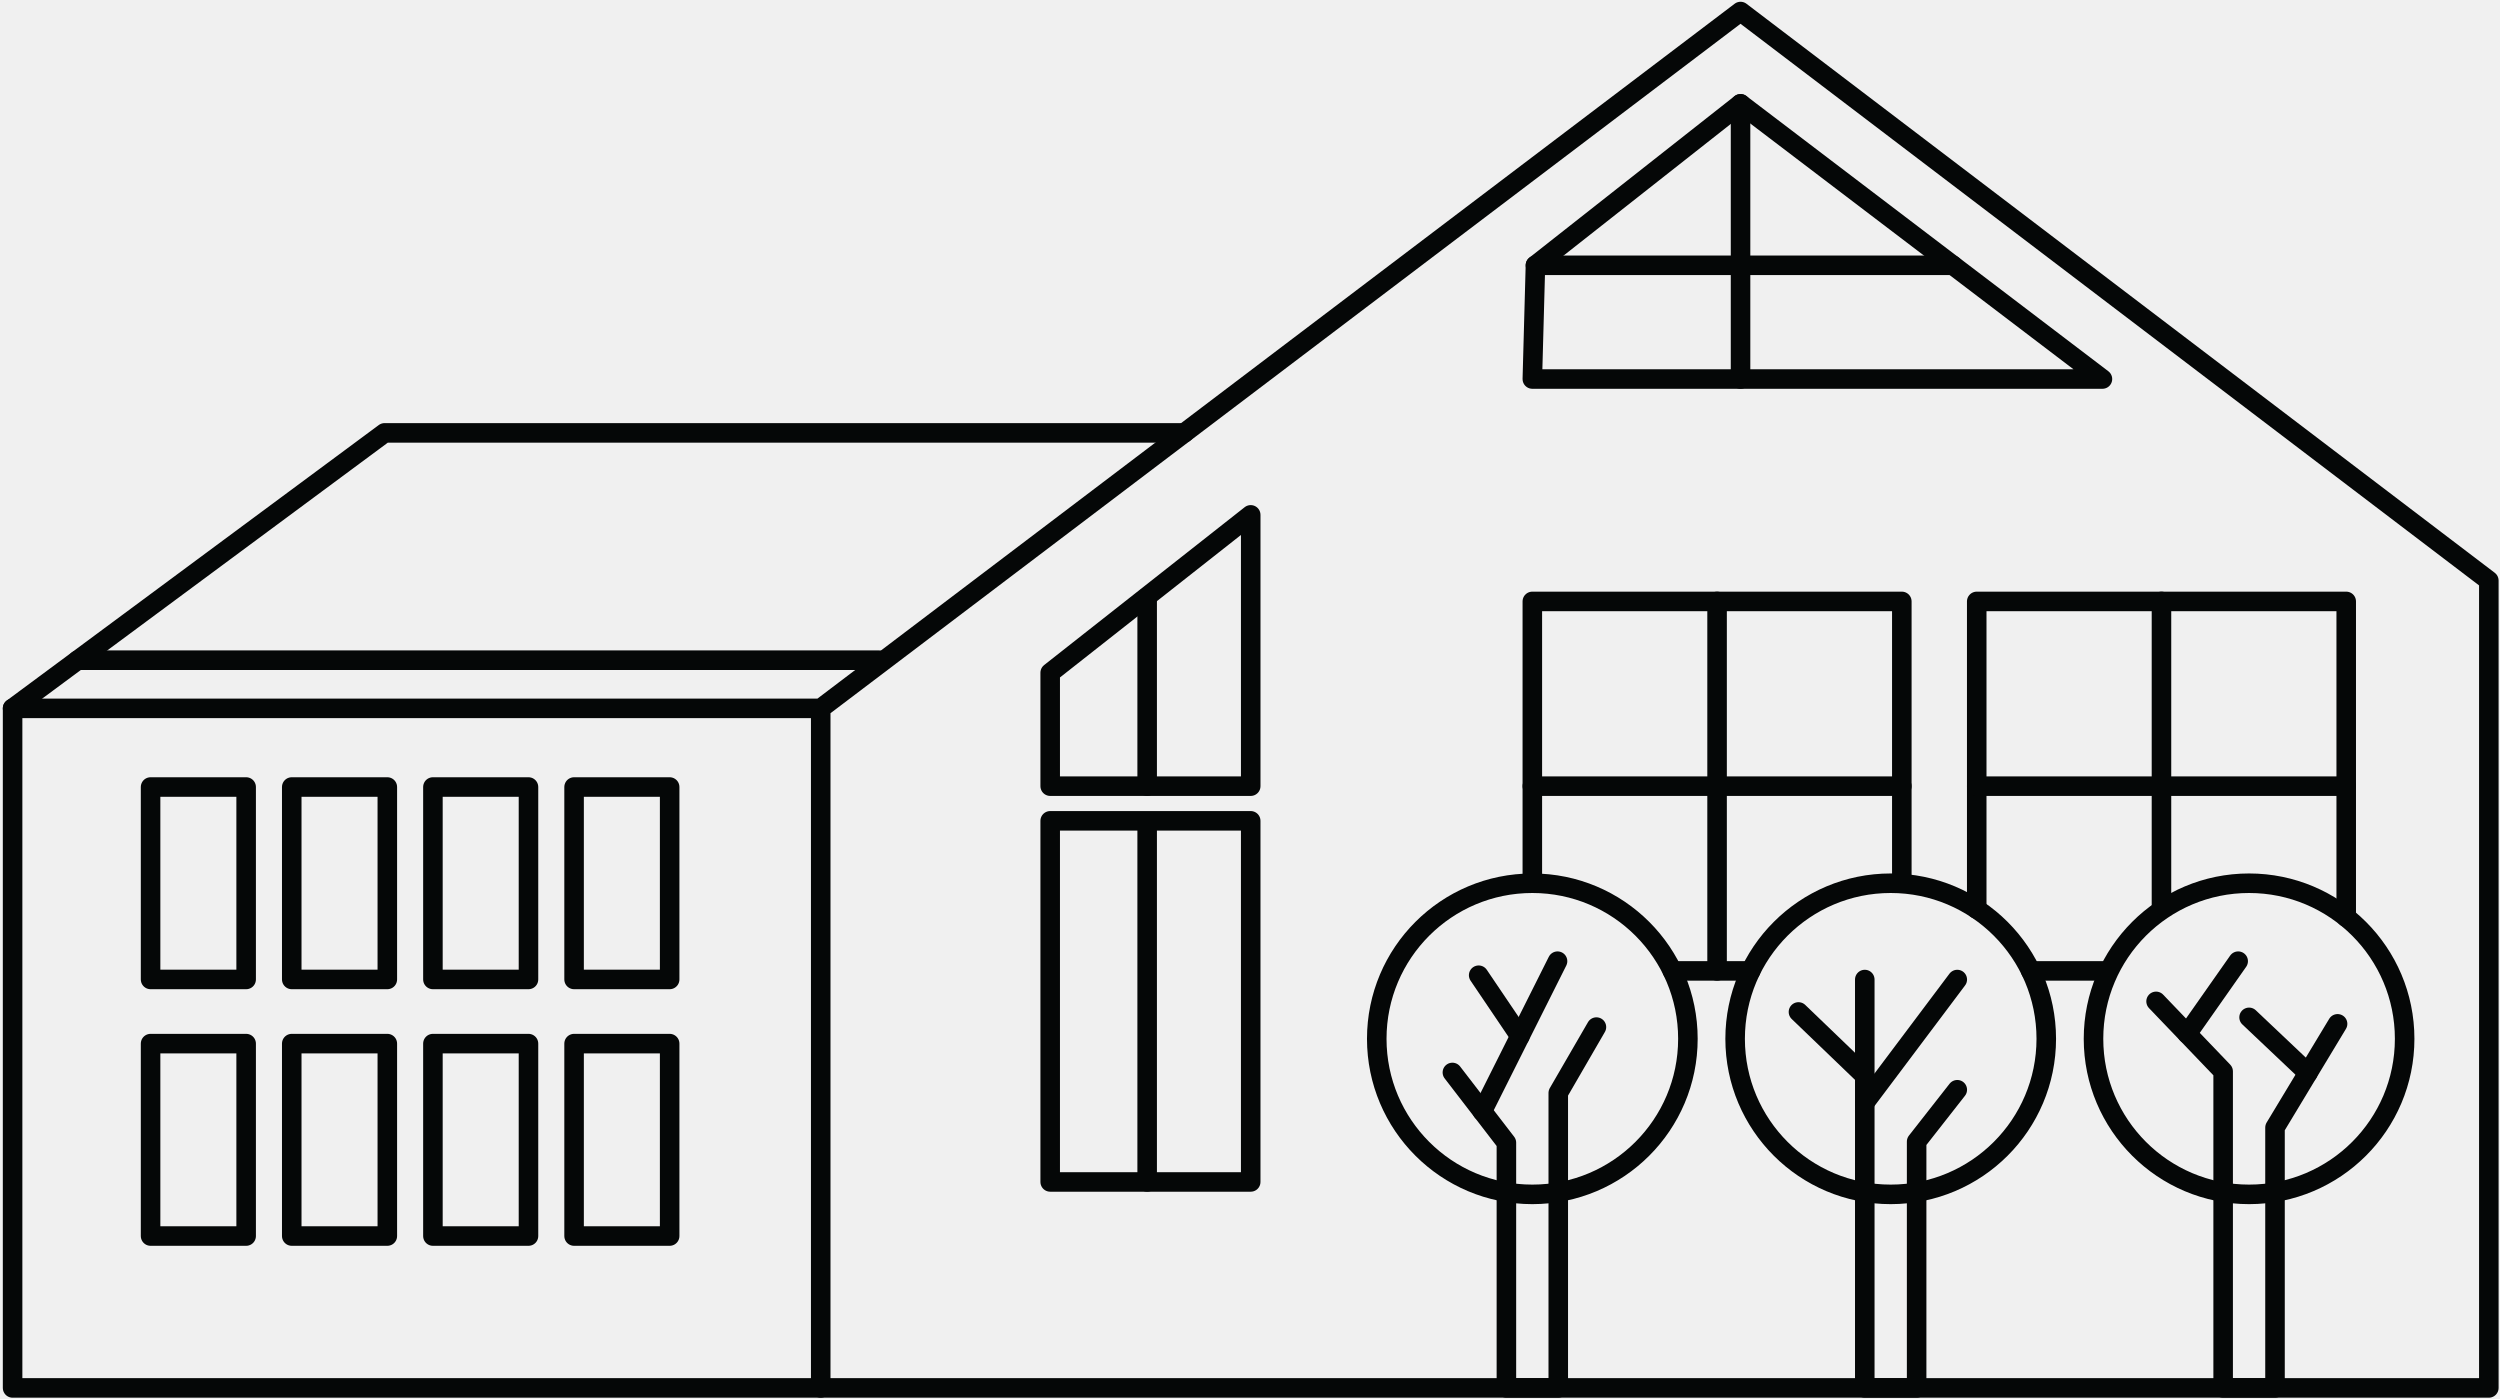
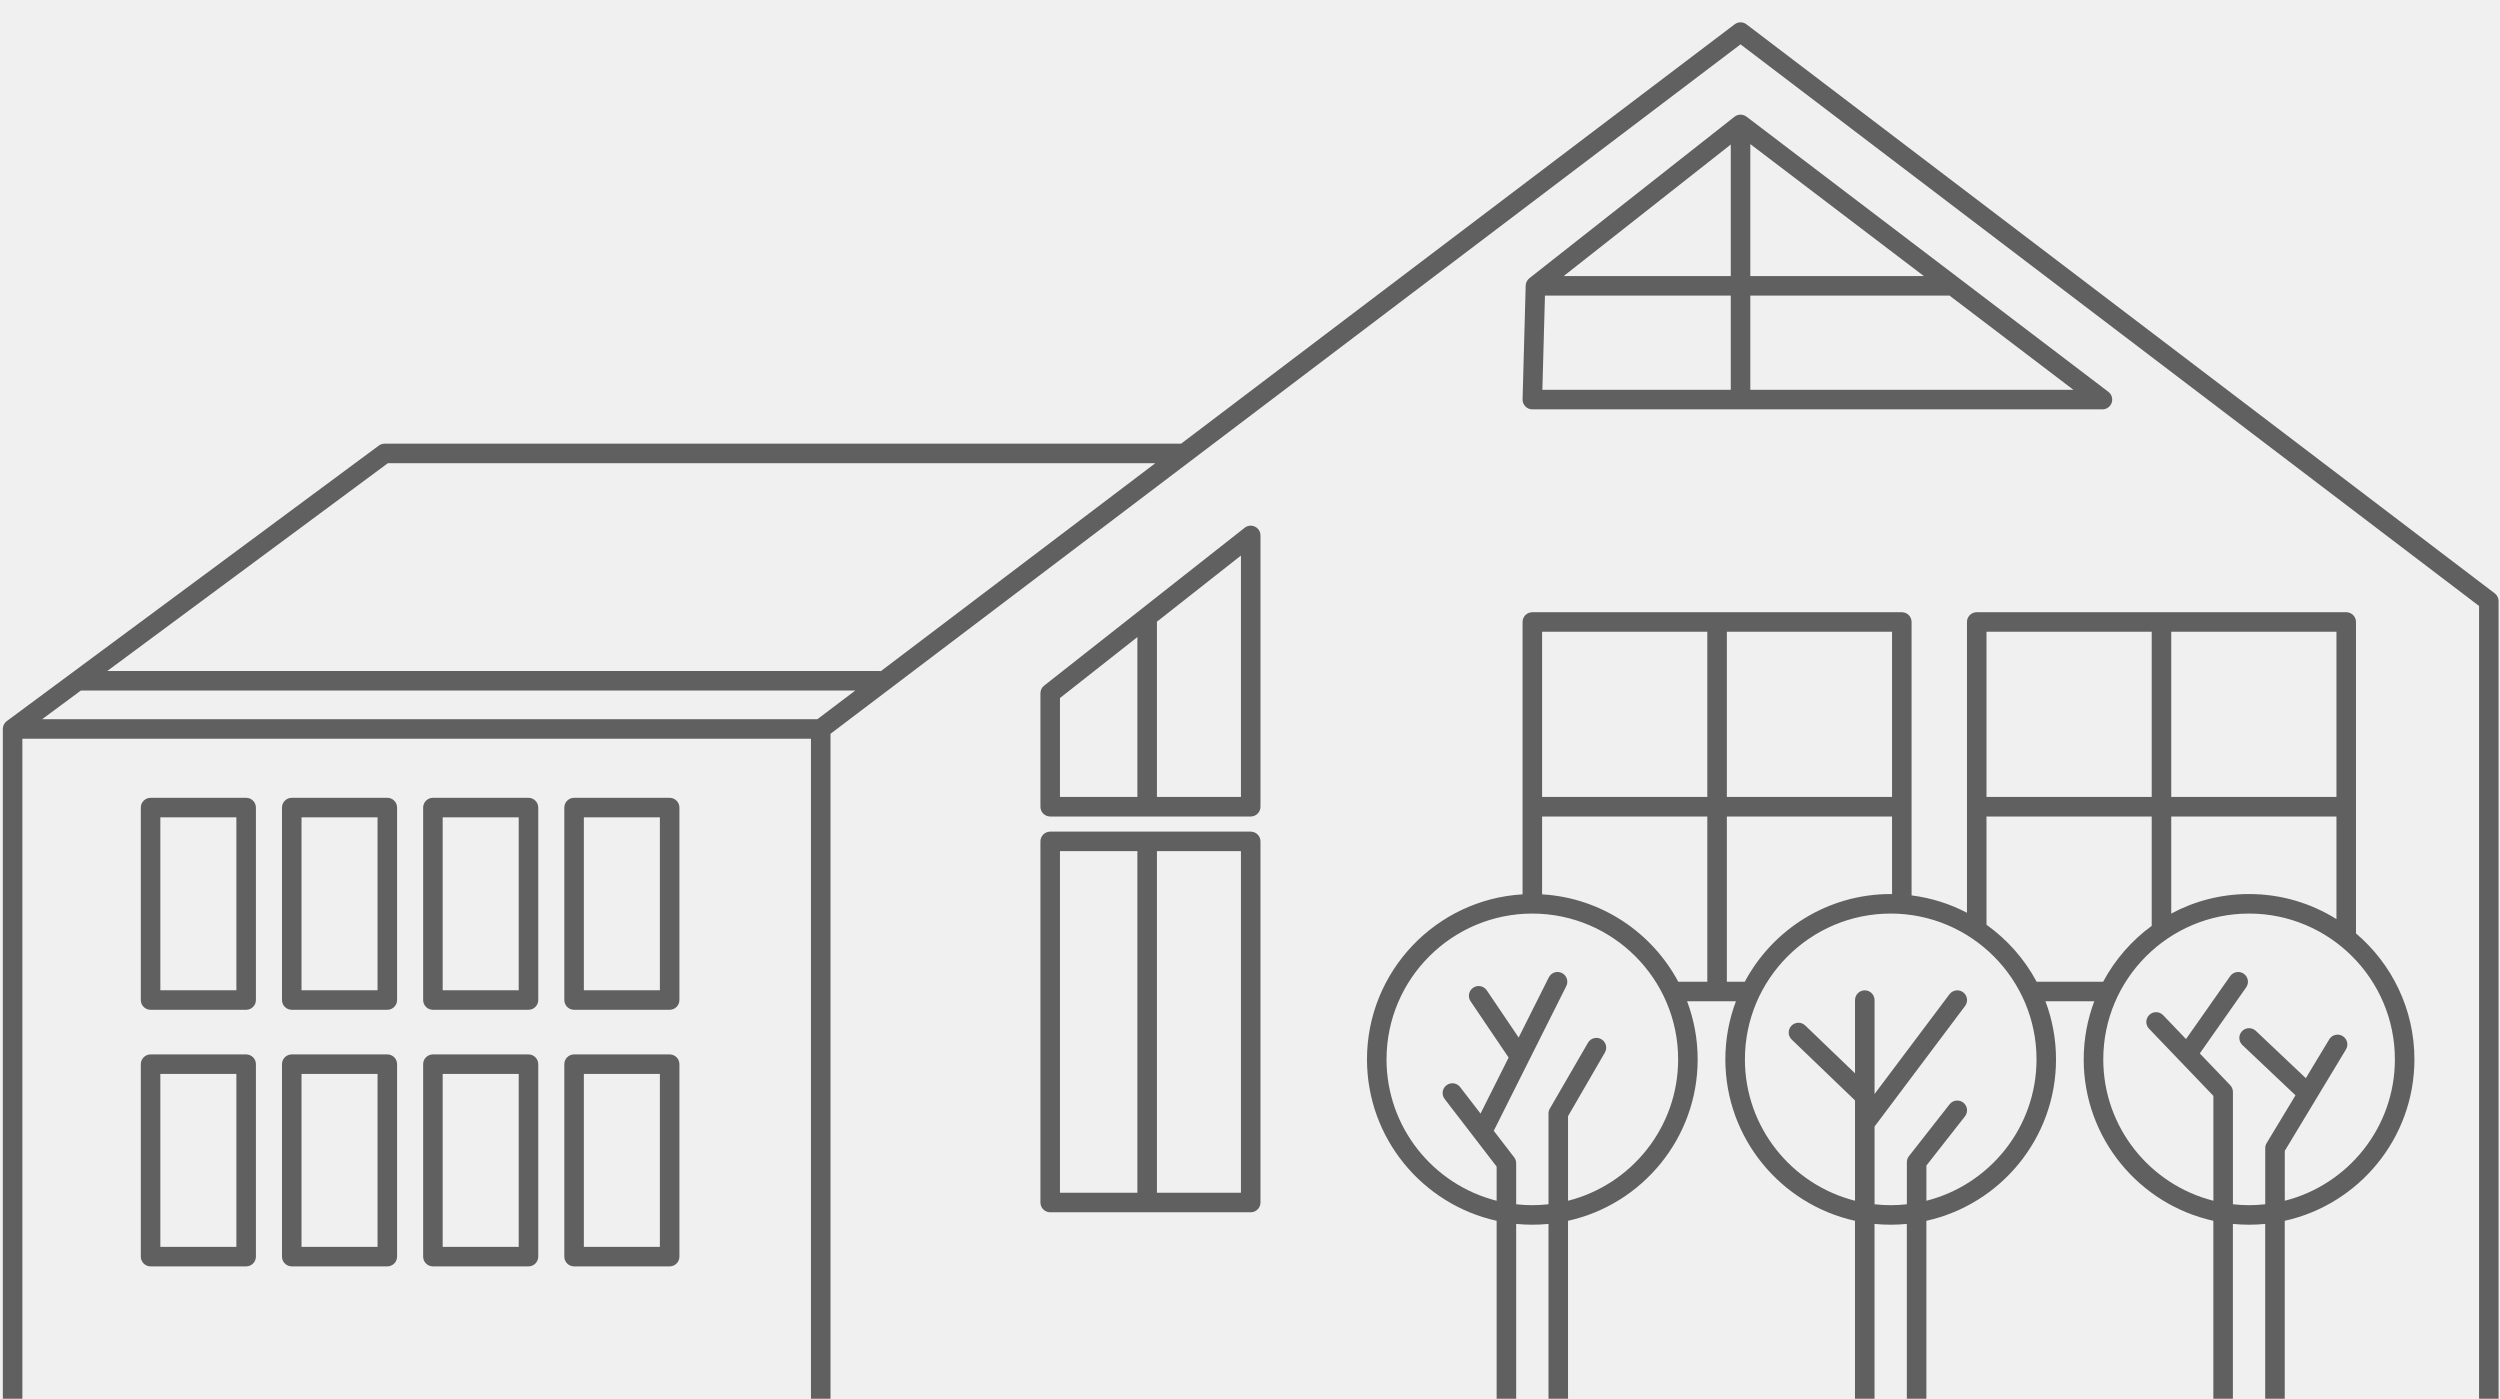
<svg xmlns="http://www.w3.org/2000/svg" version="1.1" id="Vrstva_1" x="0px" y="0px" viewBox="0 0 383.889 214.783" style="enable-background:new 0 0 383.889 214.783;" xml:space="preserve">
  <style type="text/css">
- 	.st0{fill:none;stroke:#050707;stroke-width:3;stroke-linecap:round;stroke-linejoin:round;stroke-miterlimit:10;}
+ 	.st0{fill:#606060;}
+ 	.st1{fill:#FFFFFF;}
</style>
-   <path class="st0" d="M181.867,66.47H59.061L1.934,108.774v104.35c0,0,121.438,0,124.092,0" />
-   <polygon class="st0" points="161.263,103.299 192.054,79.06 192.054,120.719 161.263,120.719 " />
-   <polygon class="st0" points="235.298,58.201 235.776,40.737 267.271,15.943 322.841,58.201 " />
-   <polyline class="st0" points="1.934,108.774 126.026,108.774 267.271,1.77 382.173,89.147 382.173,213.124 126.026,213.124   126.026,108.774 " />
-   <line class="st0" x1="268.83" y1="149.087" x2="256.797" y2="149.087" />
-   <polyline class="st0" points="235.298,135.625 235.298,92.35 292.035,92.35 292.035,135.447 " />
-   <line class="st0" x1="323.602" y1="149.087" x2="311.827" y2="149.087" />
-   <polyline class="st0" points="303.538,139.608 303.538,92.35 360.275,92.35 360.275,140.854 " />
-   <line class="st0" x1="263.667" y1="92.35" x2="263.667" y2="149.087" />
-   <line class="st0" x1="235.298" y1="120.719" x2="292.035" y2="120.719" />
-   <line class="st0" x1="331.906" y1="92.35" x2="331.906" y2="139.428" />
-   <line class="st0" x1="303.538" y1="120.719" x2="360.275" y2="120.719" />
-   <line class="st0" x1="267.271" y1="15.943" x2="267.271" y2="58.201" />
-   <line class="st0" x1="235.776" y1="40.737" x2="299.876" y2="40.737" />
-   <rect x="161.263" y="126.042" class="st0" width="30.79" height="55.451" />
-   <circle class="st0" cx="235.298" cy="159.514" r="23.889" />
-   <circle class="st0" cx="290.328" cy="159.514" r="23.889" />
-   <circle class="st0" cx="345.358" cy="159.514" r="23.889" />
-   <rect x="23.122" y="120.85" class="st0" width="14.675" height="29.549" />
-   <rect x="44.8" y="120.85" class="st0" width="14.675" height="29.549" />
-   <rect x="66.477" y="120.85" class="st0" width="14.675" height="29.549" />
-   <rect x="88.154" y="120.85" class="st0" width="14.675" height="29.549" />
-   <rect x="23.122" y="160.252" class="st0" width="14.675" height="29.549" />
-   <rect x="44.8" y="160.252" class="st0" width="14.675" height="29.549" />
-   <rect x="66.477" y="160.252" class="st0" width="14.675" height="29.549" />
-   <rect x="88.154" y="160.252" class="st0" width="14.675" height="29.549" />
-   <line class="st0" x1="176.153" y1="126.193" x2="176.153" y2="181.493" />
-   <line class="st0" x1="176.153" y1="91.686" x2="176.153" y2="120.719" />
-   <polyline class="st0" points="223.022,164.682 231.316,175.465 231.316,213.124 239.28,213.124 239.28,167.834 245.141,157.714 " />
-   <line class="st0" x1="227.612" y1="170.649" x2="239.169" y2="147.594" />
-   <polyline class="st0" points="286.347,150.414 286.347,213.124 294.31,213.124 294.31,175.299 300.551,167.336 " />
-   <line class="st0" x1="286.347" y1="165.179" x2="276.164" y2="155.391" />
-   <line class="st0" x1="286.347" y1="169.327" x2="300.551" y2="150.414" />
-   <line class="st0" x1="233.39" y1="159.122" x2="227.058" y2="149.751" />
-   <polyline class="st0" points="331.077,153.767 341.377,164.516 341.377,213.124 349.34,213.124 349.34,173.143 358.948,157.216 " />
-   <line class="st0" x1="335.852" y1="158.751" x2="343.685" y2="147.594" />
-   <line class="st0" x1="354.391" y1="164.769" x2="345.358" y2="156.221" />
-   <line class="st0" x1="11.923" y1="101.377" x2="135.005" y2="101.377" />
+   <g>
+     <path class="st0" d="M192.709,80.869c-0.517-0.249-1.132-0.185-1.583,0.171l-30.791,24.239c-0.361,0.285-0.572,0.719-0.572,1.179   v17.42c0,0.828,0.671,1.5,1.5,1.5h30.791c0.829,0,1.5-0.672,1.5-1.5V82.219C193.555,81.644,193.227,81.12,192.709,80.869z    M162.763,107.186l11.89-9.359v24.551h-11.89V107.186z M190.554,122.378h-12.901V95.465l12.901-10.156V122.378z" />
+     <path class="st0" d="M267.691,17.669c-0.134-0.039-0.273-0.067-0.42-0.067c-0.003,0-0.005,0.001-0.008,0.001   c-0.009,0-0.017,0.002-0.026,0.003c-0.143,0.003-0.278,0.03-0.408,0.07c-0.026,0.008-0.052,0.015-0.078,0.024   c-0.137,0.051-0.262,0.12-0.377,0.206c-0.009,0.007-0.021,0.009-0.03,0.017l-31.495,24.794c-0.02,0.016-0.034,0.036-0.053,0.052   c-0.048,0.042-0.093,0.086-0.135,0.133c-0.028,0.031-0.054,0.062-0.079,0.095c-0.038,0.051-0.072,0.105-0.104,0.16   c-0.02,0.034-0.039,0.068-0.056,0.103c-0.028,0.06-0.05,0.124-0.07,0.188c-0.011,0.035-0.024,0.07-0.033,0.106   c-0.016,0.069-0.023,0.141-0.029,0.213c-0.002,0.029-0.011,0.057-0.012,0.086l-0.479,17.464c-0.012,0.405,0.142,0.797,0.424,1.087   c0.282,0.291,0.67,0.454,1.075,0.454h87.543c0.644,0,1.216-0.411,1.422-1.021c0.205-0.61-0.001-1.283-0.514-1.673L268.18,17.908   c-0.008-0.006-0.017-0.007-0.025-0.013c-0.116-0.085-0.245-0.152-0.383-0.201C267.745,17.684,267.719,17.677,267.691,17.669z    M268.771,22.127l26.653,20.269h-26.653V22.127z M265.771,42.396h-25.665l25.665-20.204V42.396z M237.236,45.396h28.535V59.86   H236.84L237.236,45.396z M268.771,59.86V45.396h30.598l19.021,14.464H268.771z" />
+     <path class="st0" d="M3.434,113.433h121.092v101.35h3V112.679L267.27,6.812L380.673,93.05v121.733h3V92.306   c0-0.469-0.219-0.91-0.592-1.194L268.18,3.735c-0.536-0.408-1.276-0.408-1.814-0.002l-85.002,64.396H59.061   c-0.321,0-0.634,0.103-0.893,0.294L1.042,110.728c-0.02,0.015-0.034,0.034-0.053,0.05c-0.059,0.048-0.114,0.098-0.164,0.155   c-0.026,0.029-0.05,0.059-0.074,0.089c-0.043,0.056-0.082,0.116-0.117,0.178c-0.018,0.033-0.037,0.064-0.053,0.098   c-0.033,0.07-0.058,0.142-0.08,0.217c-0.009,0.03-0.021,0.059-0.028,0.089c-0.024,0.106-0.039,0.216-0.039,0.329v102.85h3V113.433z    M59.556,71.129h117.847l-42.15,31.932c-0.081-0.014-0.163-0.025-0.249-0.025H16.47L59.556,71.129z M12.419,106.036h118.908   l-5.805,4.397H6.48L12.419,106.036z" />
+     <path class="st0" d="M370.747,162.673c0-7.743-3.489-14.683-8.972-19.344v-47.82c0-0.829-0.672-1.5-1.5-1.5h-56.737   c-0.828,0-1.5,0.671-1.5,1.5v44.648c-2.604-1.36-5.47-2.279-8.503-2.663V95.509c0-0.829-0.672-1.5-1.5-1.5h-56.737   c-0.828,0-1.5,0.671-1.5,1.5v41.823c-13.303,0.779-23.889,11.846-23.889,25.341c0,12.118,8.535,22.273,19.907,24.787v27.323h3   v-26.844c0.817,0.08,1.644,0.123,2.481,0.123c0.838,0,1.665-0.043,2.482-0.123v26.844h3V187.46   c11.372-2.514,19.907-12.669,19.907-24.787c0-3.141-0.577-6.148-1.625-8.927h7.501c-1.047,2.779-1.625,5.786-1.625,8.927   c0,12.118,8.535,22.273,19.907,24.787v27.323h3v-26.844c0.817,0.08,1.644,0.123,2.481,0.123s1.665-0.043,2.481-0.123v26.844h3   V187.46c11.372-2.514,19.907-12.669,19.907-24.787c0-3.141-0.577-6.148-1.625-8.927h7.501c-1.047,2.779-1.625,5.786-1.625,8.927   c0,12.118,8.535,22.274,19.908,24.787v27.323h3v-26.844c0.817,0.08,1.644,0.123,2.481,0.123s1.665-0.043,2.481-0.123v26.844h3   V187.46C362.212,184.946,370.747,174.79,370.747,162.673z M333.406,97.009h25.369v25.369h-25.369V97.009z M333.406,125.378h25.369   v15.755c-3.896-2.436-8.494-3.849-13.417-3.849c-4.319,0-8.388,1.087-11.952,2.997V125.378z M305.038,97.009h25.368v25.369h-25.368   V97.009z M265.167,97.009h25.368v25.369h-25.368V97.009z M240.78,184.381v-12.985l5.658-9.771c0.415-0.717,0.171-1.635-0.546-2.05   c-0.717-0.416-1.634-0.17-2.05,0.546l-5.86,10.12c-0.133,0.229-0.202,0.488-0.202,0.752v13.929   c-0.816,0.09-1.643,0.141-2.482,0.141c-0.839,0-1.666-0.05-2.481-0.141v-6.298c0-0.331-0.109-0.652-0.311-0.914l-3.131-4.071   l11.135-22.214c0.371-0.74,0.072-1.642-0.669-2.013c-0.739-0.371-1.642-0.073-2.013,0.669l-4.63,9.237l-4.897-7.248   c-0.464-0.687-1.396-0.866-2.083-0.403c-0.687,0.464-0.867,1.396-0.403,2.083l5.841,8.645l-4.312,8.603l-3.132-4.071   c-0.505-0.657-1.446-0.778-2.104-0.275c-0.657,0.506-0.78,1.447-0.275,2.104l7.983,10.379v5.247   c-9.703-2.452-16.907-11.253-16.907-21.708c0-12.345,10.044-22.389,22.389-22.389c12.346,0,22.39,10.044,22.39,22.389   C257.688,173.127,250.484,181.929,240.78,184.381z M262.167,150.746h-4.464c-4.055-7.586-11.849-12.883-20.905-13.414v-11.954   h25.369V150.746z M262.167,122.378h-25.369V97.009h25.369V122.378z M265.167,150.746v-25.368h25.368v11.911   c-0.069-0.001-0.138-0.005-0.207-0.005c-9.69,0-18.127,5.459-22.404,13.462H265.167z M295.81,184.381v-5.406l5.922-7.555   c0.511-0.652,0.396-1.596-0.255-2.106c-0.654-0.51-1.596-0.396-2.106,0.255l-6.241,7.963c-0.207,0.265-0.319,0.59-0.319,0.926   v6.464c-0.815,0.09-1.642,0.141-2.481,0.141s-1.666-0.05-2.481-0.141v-11.936l13.903-18.513c0.498-0.662,0.364-1.603-0.299-2.1   c-0.66-0.497-1.601-0.363-2.1,0.299l-11.505,15.319v-14.419c0-0.828-0.672-1.5-1.5-1.5s-1.5,0.672-1.5,1.5v11.243l-7.644-7.347   c-0.595-0.575-1.547-0.555-2.12,0.042c-0.574,0.597-0.556,1.546,0.042,2.12l9.722,9.345v15.405   c-9.703-2.452-16.907-11.253-16.907-21.708c0-12.345,10.044-22.389,22.389-22.389s22.389,10.044,22.389,22.389   C312.717,173.128,305.513,181.929,295.81,184.381z M312.733,150.746c-1.858-3.477-4.504-6.469-7.694-8.746v-16.622h25.368v16.794   c-3.084,2.255-5.642,5.185-7.453,8.575H312.733z M348.056,175.527c-0.142,0.233-0.216,0.501-0.216,0.774v8.62   c-0.815,0.09-1.642,0.141-2.481,0.141s-1.666-0.05-2.481-0.141v-17.247c0-0.387-0.149-0.759-0.417-1.038l-4.671-4.875l7.123-10.146   c0.477-0.679,0.312-1.614-0.365-2.09c-0.678-0.477-1.612-0.312-2.09,0.365l-6.784,9.663l-3.513-3.666   c-0.574-0.6-1.523-0.618-2.121-0.045s-0.618,1.522-0.045,2.121l4.756,4.963c0.007,0.008,0.015,0.016,0.023,0.024l5.104,5.327   v16.104c-9.704-2.451-16.908-11.253-16.908-21.708c0-12.345,10.044-22.389,22.39-22.389c12.345,0,22.389,10.044,22.389,22.389   c0,10.455-7.204,19.257-16.907,21.708v-7.662l9.393-15.569c0.428-0.709,0.2-1.631-0.51-2.059c-0.707-0.429-1.632-0.202-2.059,0.51   l-3.594,5.958l-7.68-7.268c-0.602-0.568-1.552-0.543-2.121,0.059s-0.543,1.552,0.059,2.121l8.156,7.719L348.056,175.527z" />
+     <path class="st0" d="M192.053,127.701h-30.79c-0.829,0-1.5,0.672-1.5,1.5v55.451c0,0.828,0.671,1.5,1.5,1.5h30.79   c0.829,0,1.5-0.672,1.5-1.5v-55.451C193.554,128.373,192.882,127.701,192.053,127.701z M162.763,130.701h11.89v52.451h-11.89   V130.701z M190.553,183.152h-12.9v-52.451h12.9V183.152z" />
+     <path class="st0" d="M37.797,122.509H23.122c-0.829,0-1.5,0.672-1.5,1.5v29.55c0,0.828,0.671,1.5,1.5,1.5h14.675   c0.829,0,1.5-0.672,1.5-1.5v-29.55C39.297,123.18,38.625,122.509,37.797,122.509z M36.297,152.058H24.622v-26.55h11.675V152.058z" />
+     <path class="st0" d="M59.475,122.509H44.8c-0.829,0-1.5,0.672-1.5,1.5v29.55c0,0.828,0.671,1.5,1.5,1.5h14.675   c0.829,0,1.5-0.672,1.5-1.5v-29.55C60.975,123.18,60.304,122.509,59.475,122.509z M57.975,152.058H46.3v-26.55h11.675V152.058z" />
+     <path class="st0" d="M81.152,122.509H66.477c-0.829,0-1.5,0.672-1.5,1.5v29.55c0,0.828,0.671,1.5,1.5,1.5h14.675   c0.829,0,1.5-0.672,1.5-1.5v-29.55C82.652,123.18,81.98,122.509,81.152,122.509z M79.652,152.058H67.977v-26.55h11.675V152.058z" />
+     <path class="st0" d="M102.829,122.509H88.154c-0.829,0-1.5,0.672-1.5,1.5v29.55c0,0.828,0.671,1.5,1.5,1.5h14.675   c0.829,0,1.5-0.672,1.5-1.5v-29.55C104.329,123.18,103.658,122.509,102.829,122.509z M101.329,152.058H89.654v-26.55h11.675   V152.058z" />
+     <path class="st0" d="M37.797,161.911H23.122c-0.829,0-1.5,0.672-1.5,1.5v29.549c0,0.828,0.671,1.5,1.5,1.5h14.675   c0.829,0,1.5-0.672,1.5-1.5v-29.549C39.297,162.583,38.625,161.911,37.797,161.911z M36.297,191.46H24.622v-26.549h11.675V191.46z" />
+     <path class="st0" d="M59.475,161.911H44.8c-0.829,0-1.5,0.672-1.5,1.5v29.549c0,0.828,0.671,1.5,1.5,1.5h14.675   c0.829,0,1.5-0.672,1.5-1.5v-29.549C60.975,162.583,60.304,161.911,59.475,161.911z M57.975,191.46H46.3v-26.549h11.675V191.46z" />
+     <path class="st0" d="M81.152,161.911H66.477c-0.829,0-1.5,0.672-1.5,1.5v29.549c0,0.828,0.671,1.5,1.5,1.5h14.675   c0.829,0,1.5-0.672,1.5-1.5v-29.549C82.652,162.583,81.98,161.911,81.152,161.911z M79.652,191.46H67.977v-26.549h11.675V191.46z" />
+     <path class="st0" d="M102.829,161.911H88.154c-0.829,0-1.5,0.672-1.5,1.5v29.549c0,0.828,0.671,1.5,1.5,1.5h14.675   c0.829,0,1.5-0.672,1.5-1.5v-29.549C104.329,162.583,103.658,161.911,102.829,161.911z M101.329,191.46H89.654v-26.549h11.675   V191.46z" />
+   </g>
</svg>
